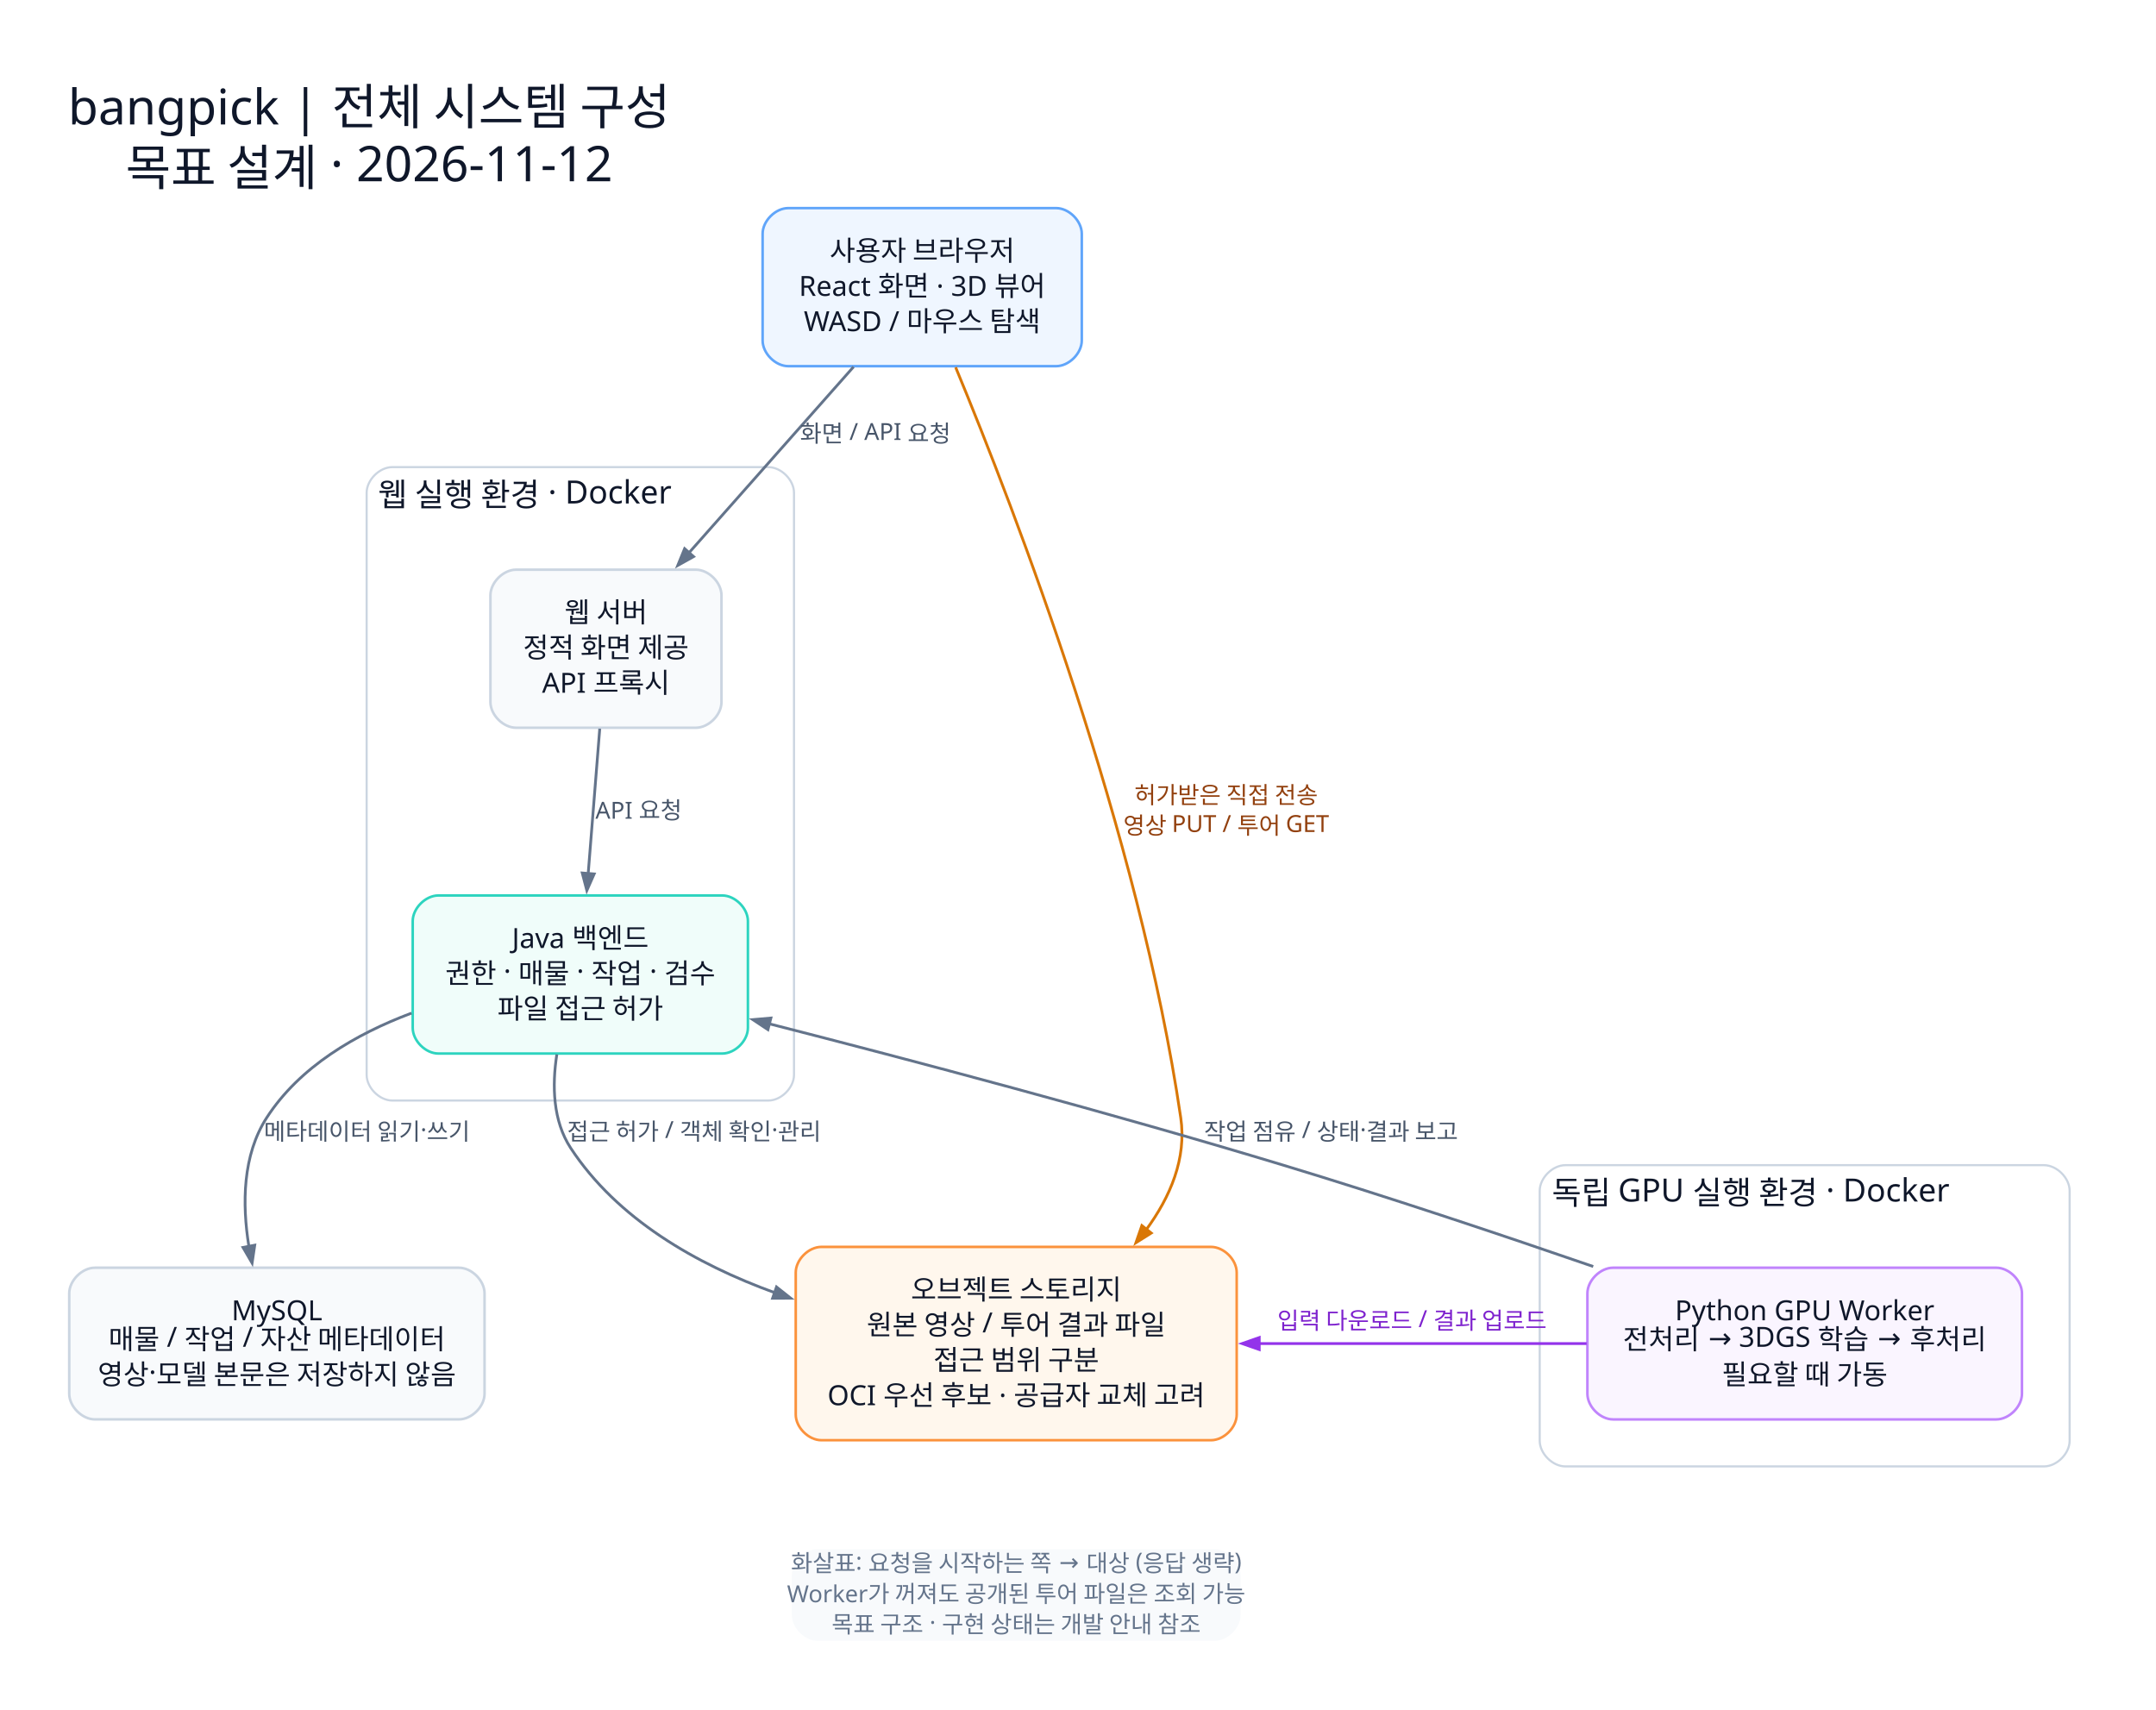
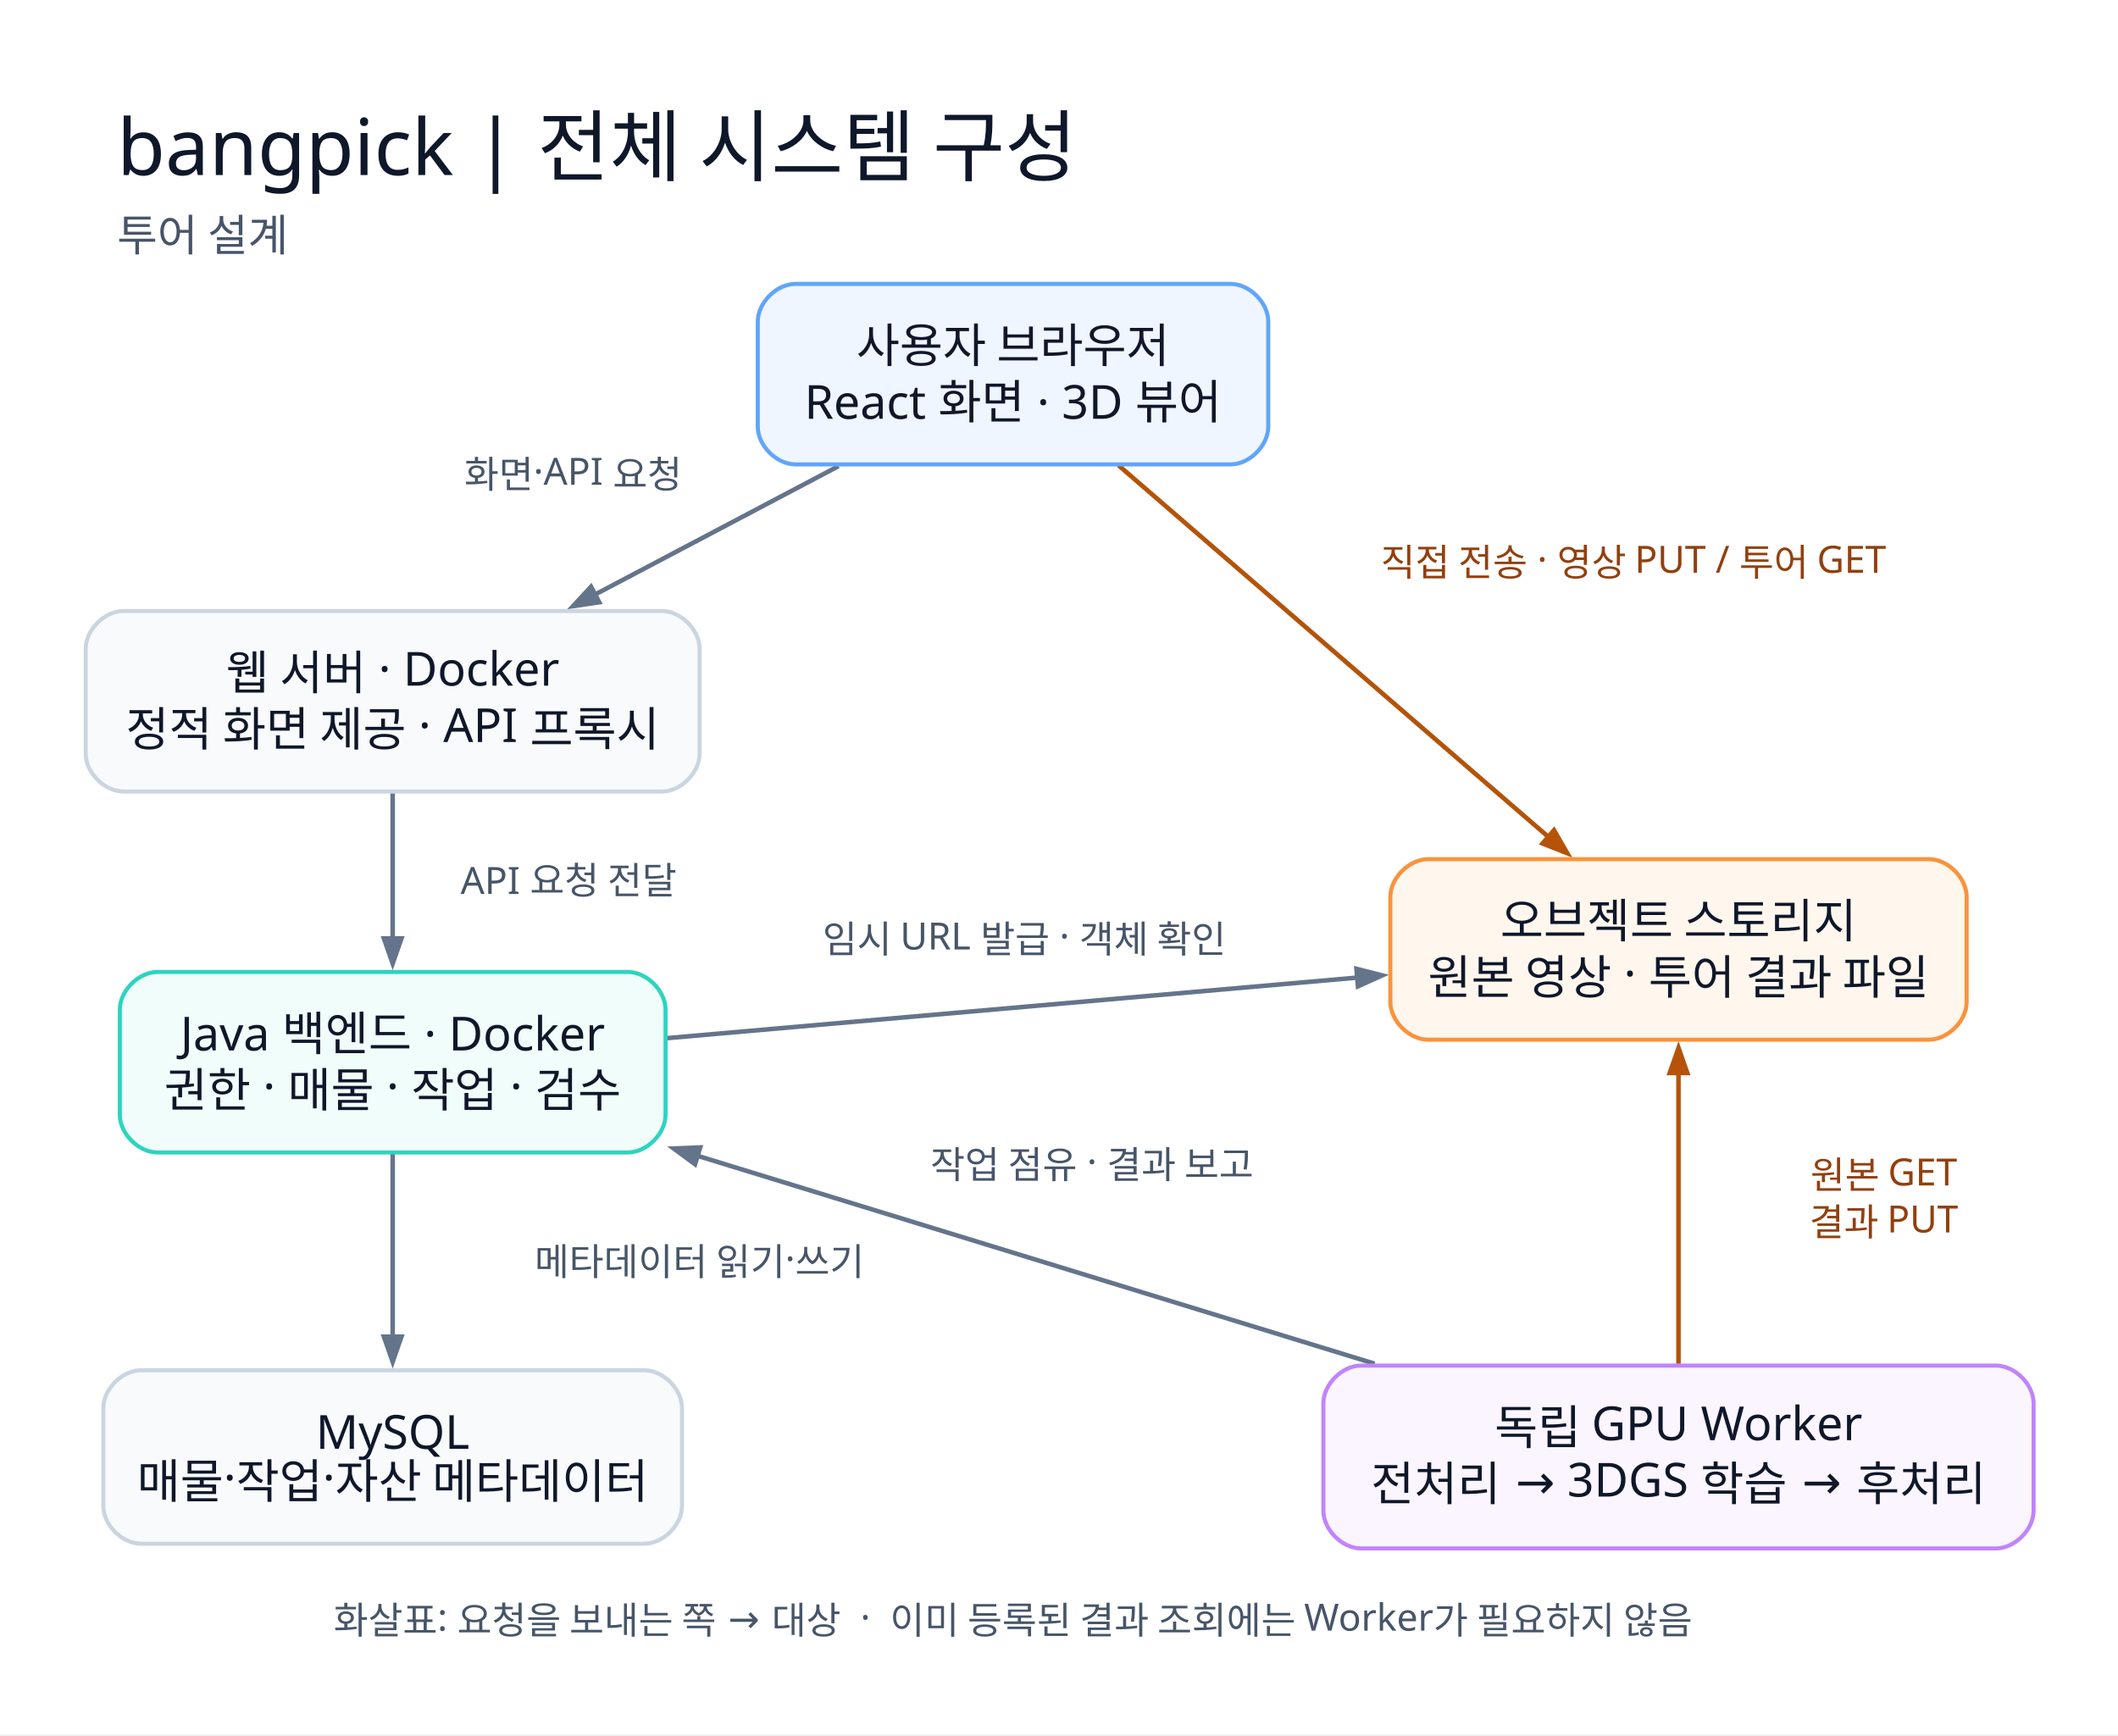
- <svg xmlns="http://www.w3.org/2000/svg" width="1009pt" height="800pt" viewBox="0.00 0.00 1009.00 800.00">
-   <g id="graph0" class="graph" transform="scale(1 1) rotate(0) translate(32.4 767.95)">
-     <polygon fill="white" stroke="none" points="-32.4,32.4 -32.4,-767.95 976.58,-767.95 976.58,32.4 -32.4,32.4" />
-     <text xml:space="preserve" text-anchor="middle" x="140.38" y="-709.7" font-family="sans-serif" font-size="23.00" fill="#0f172a">bangpick | 전체 시스템 구성</text>
-     <text xml:space="preserve" text-anchor="middle" x="140.38" y="-681.2" font-family="sans-serif" font-size="23.00" fill="#0f172a">목표 설계 · 2026-11-12</text>
-     <g id="clust1" class="cluster">
-       <path fill="white" stroke="#cbd5e1" d="M151.19,-252.86C151.19,-252.86 327.19,-252.86 327.19,-252.86 333.19,-252.86 339.19,-258.86 339.19,-264.86 339.19,-264.86 339.19,-537.32 339.19,-537.32 339.19,-543.32 333.19,-549.32 327.19,-549.32 327.19,-549.32 151.19,-549.32 151.19,-549.32 145.19,-549.32 139.19,-543.32 139.19,-537.32 139.19,-537.32 139.19,-264.86 139.19,-264.86 139.19,-258.86 145.19,-252.86 151.19,-252.86" />
-       <text xml:space="preserve" text-anchor="middle" x="213.19" y="-531.07" font-family="sans-serif" font-size="15.00" fill="#0f172a">웹 실행 환경 · Docker</text>
+ <svg xmlns="http://www.w3.org/2000/svg" width="676pt" height="554pt" viewBox="0.00 0.00 676.00 554.00">
+   <g id="graph0" class="graph" transform="scale(1 1) rotate(0) translate(27.36 526.18)">
+     <polygon fill="white" stroke="none" points="-27.36,27.36 -27.36,-526.18 649.06,-526.18 649.06,27.36 -27.36,27.36" />
+     <text xml:space="preserve" text-anchor="start" x="10" y="-470.32" font-family="sans-serif" font-size="25.00" fill="#0f172a">bangpick | 전체 시스템 구성</text>
+     <text xml:space="preserve" text-anchor="start" x="10" y="-446.07" font-family="sans-serif" font-size="14.00" fill="#475569">투어 설계</text>
+     <g id="edge1" class="edge">
+       <path fill="none" stroke="#64748b" stroke-width="1.45" d="M240.28,-377.42C216.03,-364.63 187.47,-349.57 162.31,-336.3" />
+       <polygon fill="#64748b" stroke="#64748b" stroke-width="1.45" points="163.89,-333.97 155.51,-332.72 161.28,-338.93 163.89,-333.97" />
    </g>
-     <g id="clust2" class="cluster">
-       <path fill="white" stroke="#cbd5e1" d="M700.18,-81.62C700.18,-81.62 924.18,-81.62 924.18,-81.62 930.18,-81.62 936.18,-87.62 936.18,-93.62 936.18,-93.62 936.18,-210.61 936.18,-210.61 936.18,-216.61 930.18,-222.61 924.18,-222.61 924.18,-222.61 700.18,-222.61 700.18,-222.61 694.18,-222.61 688.18,-216.61 688.18,-210.61 688.18,-210.61 688.18,-93.62 688.18,-93.62 688.18,-87.62 694.18,-81.62 700.18,-81.62" />
-       <text xml:space="preserve" text-anchor="middle" x="786.93" y="-204.36" font-family="sans-serif" font-size="15.00" fill="#0f172a">독립 GPU 실행 환경 · Docker</text>
+     <g id="edge5" class="edge">
+       <path fill="none" stroke="#b45309" stroke-width="1.45" d="M329.62,-377.68C366.95,-345.41 427.19,-293.34 467.28,-258.69" />
+       <polygon fill="#b45309" stroke="#b45309" stroke-width="1.45" points="468.63,-261.22 472.86,-253.87 464.97,-256.98 468.63,-261.22" />
+     </g>
+     <g id="edge2" class="edge">
+       <path fill="none" stroke="#64748b" stroke-width="1.45" d="M97.97,-273.01C97.97,-258.92 97.97,-241.85 97.97,-226.65" />
+       <polygon fill="#64748b" stroke="#64748b" stroke-width="1.45" points="100.77,-226.68 97.97,-218.68 95.17,-226.68 100.77,-226.68" />
+     </g>
+     <g id="edge3" class="edge">
+       <path fill="none" stroke="#64748b" stroke-width="1.45" d="M97.97,-157.95C97.97,-140.53 97.97,-118.22 97.97,-99.41" />
+       <polygon fill="#64748b" stroke="#64748b" stroke-width="1.45" points="100.77,-99.57 97.97,-91.57 95.17,-99.57 100.77,-99.57" />
+     </g>
+     <g id="edge4" class="edge">
+       <path fill="none" stroke="#64748b" stroke-width="1.45" d="M185.5,-194.85C250.12,-200.52 338.26,-208.25 406.12,-214.2" />
+       <polygon fill="#64748b" stroke="#64748b" stroke-width="1.45" points="405.58,-216.97 413.79,-214.88 406.06,-211.39 405.58,-216.97" />
+     </g>
+     <g id="edge6" class="edge">
+       <path fill="none" stroke="#64748b" stroke-width="1.45" d="M411.37,-90.95C346.08,-111 260.33,-137.32 195.03,-157.37" />
+       <polygon fill="#64748b" stroke="#64748b" stroke-width="1.45" points="194.48,-154.61 187.65,-159.64 196.12,-159.97 194.48,-154.61" />
+     </g>
+     <g id="edge7" class="edge">
+       <path fill="none" stroke="#b45309" stroke-width="1.45" d="M508.36,-90.89C508.36,-117 508.36,-155.2 508.36,-183.84" />
+       <polygon fill="#b45309" stroke="#b45309" stroke-width="1.45" points="505.57,-183.73 508.37,-191.73 511.17,-183.73 505.57,-183.73" />
    </g>
    <g id="node1" class="node">
-       <path fill="#eff6ff" stroke="#60a5fa" stroke-width="1.2" d="M461.87,-670.55C461.87,-670.55 336.5,-670.55 336.5,-670.55 330.5,-670.55 324.5,-664.55 324.5,-658.55 324.5,-658.55 324.5,-608.57 324.5,-608.57 324.5,-602.57 330.5,-596.57 336.5,-596.57 336.5,-596.57 461.87,-596.57 461.87,-596.57 467.87,-596.57 473.87,-602.57 473.87,-608.57 473.87,-608.57 473.87,-658.55 473.87,-658.55 473.87,-664.55 467.87,-670.55 461.87,-670.55" />
-       <text xml:space="preserve" text-anchor="middle" x="399.19" y="-645.96" font-family="sans-serif" font-size="13.00" fill="#0f172a">사용자 브라우저</text>
-       <text xml:space="preserve" text-anchor="middle" x="399.19" y="-629.46" font-family="sans-serif" font-size="13.00" fill="#0f172a">React 화면 · 3D 뷰어</text>
-       <text xml:space="preserve" text-anchor="middle" x="399.19" y="-612.96" font-family="sans-serif" font-size="13.00" fill="#0f172a">WASD / 마우스 탐색</text>
+       <path fill="#eff6ff" stroke="#60a5fa" stroke-width="1.3" d="M365.43,-435.57C365.43,-435.57 226.5,-435.57 226.5,-435.57 220.5,-435.57 214.5,-429.57 214.5,-423.57 214.5,-423.57 214.5,-389.97 214.5,-389.97 214.5,-383.97 220.5,-377.97 226.5,-377.97 226.5,-377.97 365.43,-377.97 365.43,-377.97 371.43,-377.97 377.43,-383.97 377.43,-389.97 377.43,-389.97 377.43,-423.57 377.43,-423.57 377.43,-429.57 371.43,-435.57 365.43,-435.57" />
+       <text xml:space="preserve" text-anchor="middle" x="295.96" y="-410.52" font-family="sans-serif" font-size="15.00" fill="#0f172a">사용자 브라우저</text>
+       <text xml:space="preserve" text-anchor="middle" x="295.96" y="-392.52" font-family="sans-serif" font-size="15.00" fill="#0f172a">React 화면 · 3D 뷰어</text>
    </g>
    <g id="node2" class="node">
-       <path fill="#f8fafc" stroke="#cbd5e1" stroke-width="1.2" d="M293.25,-501.32C293.25,-501.32 209.12,-501.32 209.12,-501.32 203.12,-501.32 197.12,-495.32 197.12,-489.32 197.12,-489.32 197.12,-439.34 197.12,-439.34 197.12,-433.34 203.12,-427.34 209.12,-427.34 209.12,-427.34 293.25,-427.34 293.25,-427.34 299.25,-427.34 305.25,-433.34 305.25,-439.34 305.25,-439.34 305.25,-489.32 305.25,-489.32 305.25,-495.32 299.25,-501.32 293.25,-501.32" />
-       <text xml:space="preserve" text-anchor="middle" x="251.19" y="-476.73" font-family="sans-serif" font-size="13.00" fill="#0f172a">웹 서버</text>
-       <text xml:space="preserve" text-anchor="middle" x="251.19" y="-460.23" font-family="sans-serif" font-size="13.00" fill="#0f172a">정적 화면 제공</text>
-       <text xml:space="preserve" text-anchor="middle" x="251.19" y="-443.73" font-family="sans-serif" font-size="13.00" fill="#0f172a">API 프록시</text>
+       <path fill="#f8fafc" stroke="#cbd5e1" stroke-width="1.3" d="M183.93,-331.17C183.93,-331.17 12,-331.17 12,-331.17 6,-331.17 0,-325.17 0,-319.17 0,-319.17 0,-285.57 0,-285.57 0,-279.57 6,-273.57 12,-273.57 12,-273.57 183.93,-273.57 183.93,-273.57 189.93,-273.57 195.93,-279.57 195.93,-285.57 195.93,-285.57 195.93,-319.17 195.93,-319.17 195.93,-325.17 189.93,-331.17 183.93,-331.17" />
+       <text xml:space="preserve" text-anchor="middle" x="97.97" y="-306.12" font-family="sans-serif" font-size="15.00" fill="#0f172a">웹 서버 · Docker</text>
+       <text xml:space="preserve" text-anchor="middle" x="97.97" y="-288.12" font-family="sans-serif" font-size="15.00" fill="#0f172a">정적 화면 제공 · API 프록시</text>
    </g>
-     <g id="edge2" class="edge">
-       <path fill="none" stroke="#64748b" stroke-width="1.3" d="M367.07,-596.27C344.46,-570.72 314.06,-536.38 290.08,-509.27" />
-       <polygon fill="#64748b" stroke="#64748b" stroke-width="1.3" points="292.19,-507.44 284.8,-503.31 288,-511.16 292.19,-507.44" />
-       <text xml:space="preserve" text-anchor="middle" x="377.29" y="-561.12" font-family="sans-serif" font-size="11.00" fill="#475569">화면 / API 요청</text>
+     <g id="node3" class="node">
+       <path fill="#f0fdfa" stroke="#2dd4bf" stroke-width="1.3" d="M173.06,-215.97C173.06,-215.97 22.87,-215.97 22.87,-215.97 16.88,-215.97 10.88,-209.97 10.88,-203.97 10.88,-203.97 10.88,-170.37 10.88,-170.37 10.88,-164.37 16.88,-158.37 22.88,-158.37 22.88,-158.37 173.06,-158.37 173.06,-158.37 179.06,-158.37 185.06,-164.37 185.06,-170.37 185.06,-170.37 185.06,-203.97 185.06,-203.97 185.06,-209.97 179.06,-215.97 173.06,-215.97" />
+       <text xml:space="preserve" text-anchor="middle" x="97.97" y="-190.92" font-family="sans-serif" font-size="15.00" fill="#0f172a">Java 백엔드 · Docker</text>
+       <text xml:space="preserve" text-anchor="middle" x="97.97" y="-172.92" font-family="sans-serif" font-size="15.00" fill="#0f172a">권한 · 매물 · 작업 · 검수</text>
+     </g>
+     <g id="node4" class="node">
+       <path fill="#f8fafc" stroke="#cbd5e1" stroke-width="1.3" d="M178.31,-88.85C178.31,-88.85 17.62,-88.85 17.62,-88.85 11.62,-88.85 5.62,-82.85 5.62,-76.85 5.62,-76.85 5.62,-45.5 5.62,-45.5 5.62,-39.5 11.62,-33.5 17.62,-33.5 17.62,-33.5 178.31,-33.5 178.31,-33.5 184.31,-33.5 190.31,-39.5 190.31,-45.5 190.31,-45.5 190.31,-76.85 190.31,-76.85 190.31,-82.85 184.31,-88.85 178.31,-88.85" />
+       <text xml:space="preserve" text-anchor="middle" x="97.97" y="-63.8" font-family="sans-serif" font-size="15.00" fill="#0f172a">MySQL</text>
+       <text xml:space="preserve" text-anchor="middle" x="97.97" y="-48.05" font-family="sans-serif" font-size="15.00" fill="#0f172a">매물·작업·자산 메타데이터</text>
    </g>
    <g id="node5" class="node">
-       <path fill="#fff7ed" stroke="#fb923c" stroke-width="1.2" d="M534.37,-184.36C534.37,-184.36 352,-184.36 352,-184.36 346,-184.36 340,-178.36 340,-172.36 340,-172.36 340,-105.88 340,-105.88 340,-99.88 346,-93.88 352,-93.88 352,-93.88 534.37,-93.88 534.37,-93.88 540.37,-93.88 546.37,-99.88 546.37,-105.88 546.37,-105.88 546.37,-172.36 546.37,-172.36 546.37,-178.36 540.37,-184.36 534.37,-184.36" />
-       <text xml:space="preserve" text-anchor="middle" x="443.19" y="-159.77" font-family="sans-serif" font-size="13.00" fill="#0f172a">오브젝트 스토리지</text>
-       <text xml:space="preserve" text-anchor="middle" x="443.19" y="-143.27" font-family="sans-serif" font-size="13.00" fill="#0f172a">원본 영상 / 투어 결과 파일</text>
-       <text xml:space="preserve" text-anchor="middle" x="443.19" y="-126.77" font-family="sans-serif" font-size="13.00" fill="#0f172a">접근 범위 구분</text>
-       <text xml:space="preserve" text-anchor="middle" x="443.19" y="-110.27" font-family="sans-serif" font-size="13.00" fill="#0f172a">OCI 우선 후보 · 공급자 교체 고려</text>
+       <path fill="#fff7ed" stroke="#fb923c" stroke-width="1.3" d="M588.33,-251.97C588.33,-251.97 428.4,-251.97 428.4,-251.97 422.4,-251.97 416.4,-245.97 416.4,-239.97 416.4,-239.97 416.4,-206.37 416.4,-206.37 416.4,-200.37 422.4,-194.37 428.4,-194.37 428.4,-194.37 588.33,-194.37 588.33,-194.37 594.33,-194.37 600.33,-200.37 600.33,-206.37 600.33,-206.37 600.33,-239.97 600.33,-239.97 600.33,-245.97 594.33,-251.97 588.33,-251.97" />
+       <text xml:space="preserve" text-anchor="middle" x="508.36" y="-226.92" font-family="sans-serif" font-size="15.00" fill="#0f172a">오브젝트 스토리지</text>
+       <text xml:space="preserve" text-anchor="middle" x="508.36" y="-208.92" font-family="sans-serif" font-size="15.00" fill="#0f172a">원본 영상 · 투어 결과 파일</text>
    </g>
-     <g id="edge5" class="edge">
-       <path fill="none" stroke="#d97706" stroke-width="1.3" d="M414.84,-596.04C442.9,-528.34 500.63,-378.11 520.18,-244.86 522.99,-225.77 515.33,-207.74 503.88,-192.2" />
-       <polygon fill="#d97706" stroke="#d97706" stroke-width="1.3" points="506.38,-190.84 499.21,-186.32 501.99,-194.33 506.38,-190.84" />
-       <text xml:space="preserve" text-anchor="middle" x="541.45" y="-391.89" font-family="sans-serif" font-size="11.00" fill="#92400e">허가받은 직접 전송</text>
-       <text xml:space="preserve" text-anchor="middle" x="541.45" y="-377.64" font-family="sans-serif" font-size="11.00" fill="#92400e">영상 PUT / 투어 GET</text>
-     </g>
-     <g id="node3" class="node">
-       <path fill="#f0fdfa" stroke="#2dd4bf" stroke-width="1.2" d="M305.62,-348.84C305.62,-348.84 172.75,-348.84 172.75,-348.84 166.75,-348.84 160.75,-342.84 160.75,-336.84 160.75,-336.84 160.75,-286.86 160.75,-286.86 160.75,-280.86 166.75,-274.86 172.75,-274.86 172.75,-274.86 305.62,-274.86 305.62,-274.86 311.62,-274.86 317.62,-280.86 317.62,-286.86 317.62,-286.86 317.62,-336.84 317.62,-336.84 317.62,-342.84 311.62,-348.84 305.62,-348.84" />
-       <text xml:space="preserve" text-anchor="middle" x="239.19" y="-324.25" font-family="sans-serif" font-size="13.00" fill="#0f172a">Java 백엔드</text>
-       <text xml:space="preserve" text-anchor="middle" x="239.19" y="-307.75" font-family="sans-serif" font-size="13.00" fill="#0f172a">권한 · 매물 · 작업 · 검수</text>
-       <text xml:space="preserve" text-anchor="middle" x="239.19" y="-291.25" font-family="sans-serif" font-size="13.00" fill="#0f172a">파일 접근 허가</text>
-     </g>
-     <g id="edge1" class="edge">
-       <path fill="none" stroke="#64748b" stroke-width="1.3" d="M248.28,-426.9C246.65,-406.46 244.6,-380.76 242.86,-358.93" />
-       <polygon fill="#64748b" stroke="#64748b" stroke-width="1.3" points="245.67,-358.92 242.24,-351.16 240.09,-359.36 245.67,-358.92" />
-       <text xml:space="preserve" text-anchor="middle" x="266.51" y="-384.77" font-family="sans-serif" font-size="11.00" fill="#475569">API 요청</text>
-     </g>
-     <g id="node4" class="node">
-       <path fill="#f8fafc" stroke="#cbd5e1" stroke-width="1.2" d="M182.37,-174.61C182.37,-174.61 12,-174.61 12,-174.61 6,-174.61 0,-168.61 0,-162.61 0,-162.61 0,-115.63 0,-115.63 0,-109.63 6,-103.63 12,-103.63 12,-103.63 182.37,-103.63 182.37,-103.63 188.37,-103.63 194.37,-109.63 194.37,-115.63 194.37,-115.63 194.37,-162.61 194.37,-162.61 194.37,-168.61 188.37,-174.61 182.37,-174.61" />
-       <text xml:space="preserve" text-anchor="middle" x="97.19" y="-150.02" font-family="sans-serif" font-size="13.00" fill="#0f172a">MySQL</text>
-       <text xml:space="preserve" text-anchor="middle" x="97.19" y="-136.52" font-family="sans-serif" font-size="13.00" fill="#0f172a">매물 / 작업 / 자산 메타데이터</text>
-       <text xml:space="preserve" text-anchor="middle" x="97.19" y="-120.02" font-family="sans-serif" font-size="13.00" fill="#0f172a">영상·모델 본문은 저장하지 않음</text>
-     </g>
-     <g id="edge3" class="edge">
-       <path fill="none" stroke="#64748b" stroke-width="1.3" d="M160.18,-293.77C134.09,-283.97 107.83,-268.67 92.44,-244.86 81.1,-227.34 80.87,-204.51 84.07,-184.63" />
-       <polygon fill="#64748b" stroke="#64748b" stroke-width="1.3" points="86.82,-185.17 85.58,-176.79 81.32,-184.11 86.82,-185.17" />
-       <text xml:space="preserve" text-anchor="middle" x="139.31" y="-234.41" font-family="sans-serif" font-size="11.00" fill="#475569">메타데이터 읽기·쓰기</text>
-     </g>
-     <g id="edge4" class="edge">
-       <path fill="none" stroke="#64748b" stroke-width="1.3" d="M228.19,-274.44C225.92,-259.76 226.34,-243.33 234.69,-230.61 256.49,-197.38 293.4,-176.29 330.17,-162.93" />
-       <polygon fill="#64748b" stroke="#64748b" stroke-width="1.3" points="331,-165.61 337.65,-160.34 329.17,-160.32 331,-165.61" />
-       <text xml:space="preserve" text-anchor="middle" x="292.44" y="-234.41" font-family="sans-serif" font-size="11.00" fill="#475569">접근 허가 / 객체 확인·관리</text>
+     <g id="node6" class="node">
+       <path fill="#faf5ff" stroke="#c084fc" stroke-width="1.3" d="M609.7,-90.35C609.7,-90.35 407.02,-90.35 407.02,-90.35 401.02,-90.35 395.02,-84.35 395.02,-78.35 395.02,-78.35 395.02,-44 395.02,-44 395.02,-38 401.02,-32 407.02,-32 407.02,-32 609.7,-32 609.7,-32 615.7,-32 621.7,-38 621.7,-44 621.7,-44 621.7,-78.35 621.7,-78.35 621.7,-84.35 615.7,-90.35 609.7,-90.35" />
+       <text xml:space="preserve" text-anchor="middle" x="508.36" y="-65.3" font-family="sans-serif" font-size="15.00" fill="#0f172a">독립 GPU Worker</text>
+       <text xml:space="preserve" text-anchor="middle" x="508.36" y="-47.3" font-family="sans-serif" font-size="15.00" fill="#0f172a">전처리 → 3DGS 학습 → 후처리</text>
    </g>
    <g id="node7" class="node">
-       <path fill="#f8fafc" stroke="none" stroke-width="1.2" d="M536.18,-42.88C536.18,-42.88 350.19,-42.88 350.19,-42.88 344.19,-42.88 338.19,-36.88 338.19,-30.88 338.19,-30.88 338.19,-12 338.19,-12 338.19,-6 344.19,0 350.19,0 350.19,0 536.18,0 536.18,0 542.18,0 548.18,-6 548.18,-12 548.18,-12 548.18,-30.88 548.18,-30.88 548.18,-36.88 542.18,-42.88 536.18,-42.88" />
-       <text xml:space="preserve" text-anchor="middle" x="443.19" y="-32.43" font-family="sans-serif" font-size="11.00" fill="#64748b">화살표: 요청을 시작하는 쪽 → 대상 (응답 생략)</text>
-       <text xml:space="preserve" text-anchor="middle" x="443.19" y="-18.05" font-family="sans-serif" font-size="11.00" fill="#64748b">Worker가 꺼져도 공개된 투어 파일은 조회 가능</text>
-       <text xml:space="preserve" text-anchor="middle" x="443.19" y="-3.8" font-family="sans-serif" font-size="11.00" fill="#64748b">목표 구조 · 구현 상태는 개발 안내 참조</text>
+       <polygon fill="white" stroke="white" stroke-width="1.3" points="192.55,-382.95 118.57,-382.95 118.57,-365.79 192.55,-365.79 192.55,-382.95" />
+       <text xml:space="preserve" text-anchor="middle" x="155.56" y="-370.47" font-family="sans-serif" font-size="12.00" fill="#475569">화면·API 요청</text>
    </g>
-     <g id="node6" class="node">
-       <path fill="#faf5ff" stroke="#c084fc" stroke-width="1.2" d="M901.87,-174.61C901.87,-174.61 722.5,-174.61 722.5,-174.61 716.5,-174.61 710.5,-168.61 710.5,-162.61 710.5,-162.61 710.5,-115.62 710.5,-115.62 710.5,-109.62 716.5,-103.62 722.5,-103.62 722.5,-103.62 901.87,-103.62 901.87,-103.62 907.87,-103.62 913.87,-109.62 913.87,-115.62 913.87,-115.62 913.87,-162.61 913.87,-162.61 913.87,-168.61 907.87,-174.61 901.87,-174.61" />
-       <text xml:space="preserve" text-anchor="middle" x="812.18" y="-150.02" font-family="sans-serif" font-size="13.00" fill="#0f172a">Python GPU Worker</text>
-       <text xml:space="preserve" text-anchor="middle" x="812.18" y="-136.52" font-family="sans-serif" font-size="13.00" fill="#0f172a">전처리 → 3DGS 학습 → 후처리</text>
-       <text xml:space="preserve" text-anchor="middle" x="812.18" y="-120.01" font-family="sans-serif" font-size="13.00" fill="#0f172a">필요할 때 가동</text>
+     <g id="node8" class="node">
+       <polygon fill="white" stroke="white" stroke-width="1.3" points="577.45,-354.87 410.47,-354.87 410.47,-337.71 577.45,-337.71 577.45,-354.87" />
+       <text xml:space="preserve" text-anchor="middle" x="493.96" y="-342.39" font-family="sans-serif" font-size="12.00" fill="#92400e">직접 전송 · 영상 PUT / 투어 GET</text>
    </g>
-     <g id="edge6" class="edge">
-       <path fill="none" stroke="#64748b" stroke-width="1.3" d="M713.22,-175.18C669.05,-190.41 616.23,-208.06 568.18,-222.61 487.27,-247.11 394.12,-271.77 327.64,-288.77" />
-       <polygon fill="#64748b" stroke="#64748b" stroke-width="1.3" points="326.99,-286.04 319.93,-290.73 328.38,-291.47 326.99,-286.04" />
-       <text xml:space="preserve" text-anchor="middle" x="590.52" y="-234.41" font-family="sans-serif" font-size="11.00" fill="#475569">작업 점유 / 상태·결과 보고</text>
+     <g id="node9" class="node">
+       <polygon fill="white" stroke="white" stroke-width="1.3" points="191.11,-253.35 117.13,-253.35 117.13,-236.19 191.11,-236.19 191.11,-253.35" />
+       <text xml:space="preserve" text-anchor="middle" x="154.12" y="-240.87" font-family="sans-serif" font-size="12.00" fill="#475569">API 요청 전달</text>
    </g>
-     <g id="edge7" class="edge">
-       <path fill="none" stroke="#9333ea" stroke-width="1.3" d="M710.15,-139.12C662.51,-139.12 605.63,-139.12 556.64,-139.12" />
-       <polygon fill="#9333ea" stroke="#9333ea" stroke-width="1.3" points="556.92,-136.32 548.92,-139.12 556.92,-141.92 556.92,-136.32" />
-       <text xml:space="preserve" text-anchor="middle" x="628.43" y="-145.92" font-family="sans-serif" font-size="11.00" fill="#7e22ce">입력 다운로드 / 결과 업로드</text>
+     <g id="node10" class="node">
+       <polygon fill="white" stroke="white" stroke-width="1.3" points="249.37,-131.67 142.39,-131.67 142.39,-114.51 249.37,-114.51 249.37,-131.67" />
+       <text xml:space="preserve" text-anchor="middle" x="195.88" y="-119.19" font-family="sans-serif" font-size="12.00" fill="#475569">메타데이터 읽기·쓰기</text>
+     </g>
+     <g id="node11" class="node">
+       <polygon fill="white" stroke="white" stroke-width="1.3" points="366.18,-234.63 232.95,-234.63 232.95,-217.47 366.18,-217.47 366.18,-234.63" />
+       <text xml:space="preserve" text-anchor="middle" x="299.56" y="-222.15" font-family="sans-serif" font-size="12.00" fill="#475569">임시 URL 발급 · 객체 확인</text>
+     </g>
+     <g id="node12" class="node">
+       <polygon fill="white" stroke="white" stroke-width="1.3" points="373.9,-162.63 268.42,-162.63 268.42,-145.47 373.9,-145.47 373.9,-162.63" />
+       <text xml:space="preserve" text-anchor="middle" x="321.16" y="-150.15" font-family="sans-serif" font-size="12.00" fill="#475569">작업 점유 · 결과 보고</text>
+     </g>
+     <g id="node13" class="node">
+       <polygon fill="white" stroke="white" stroke-width="1.3" points="601.5,-159.33 546.27,-159.33 546.27,-127.17 601.5,-127.17 601.5,-159.33" />
+       <text xml:space="preserve" text-anchor="middle" x="573.88" y="-146.85" font-family="sans-serif" font-size="12.00" fill="#92400e">원본 GET</text>
+       <text xml:space="preserve" text-anchor="middle" x="573.88" y="-131.85" font-family="sans-serif" font-size="12.00" fill="#92400e">결과 PUT</text>
+     </g>
+     <g id="node14" class="node">
+       <polygon fill="white" stroke="white" stroke-width="1.3" points="508.08,-17.23 83.85,-17.23 83.85,0 508.08,0 508.08,-17.23" />
+       <text xml:space="preserve" text-anchor="middle" x="295.96" y="-4.75" font-family="sans-serif" font-size="12.00" fill="#475569">화살표: 요청을 보내는 쪽 → 대상  ·  이미 등록된 결과 조회에는 Worker가 필요하지 않음</text>
    </g>
  </g>
</svg>
